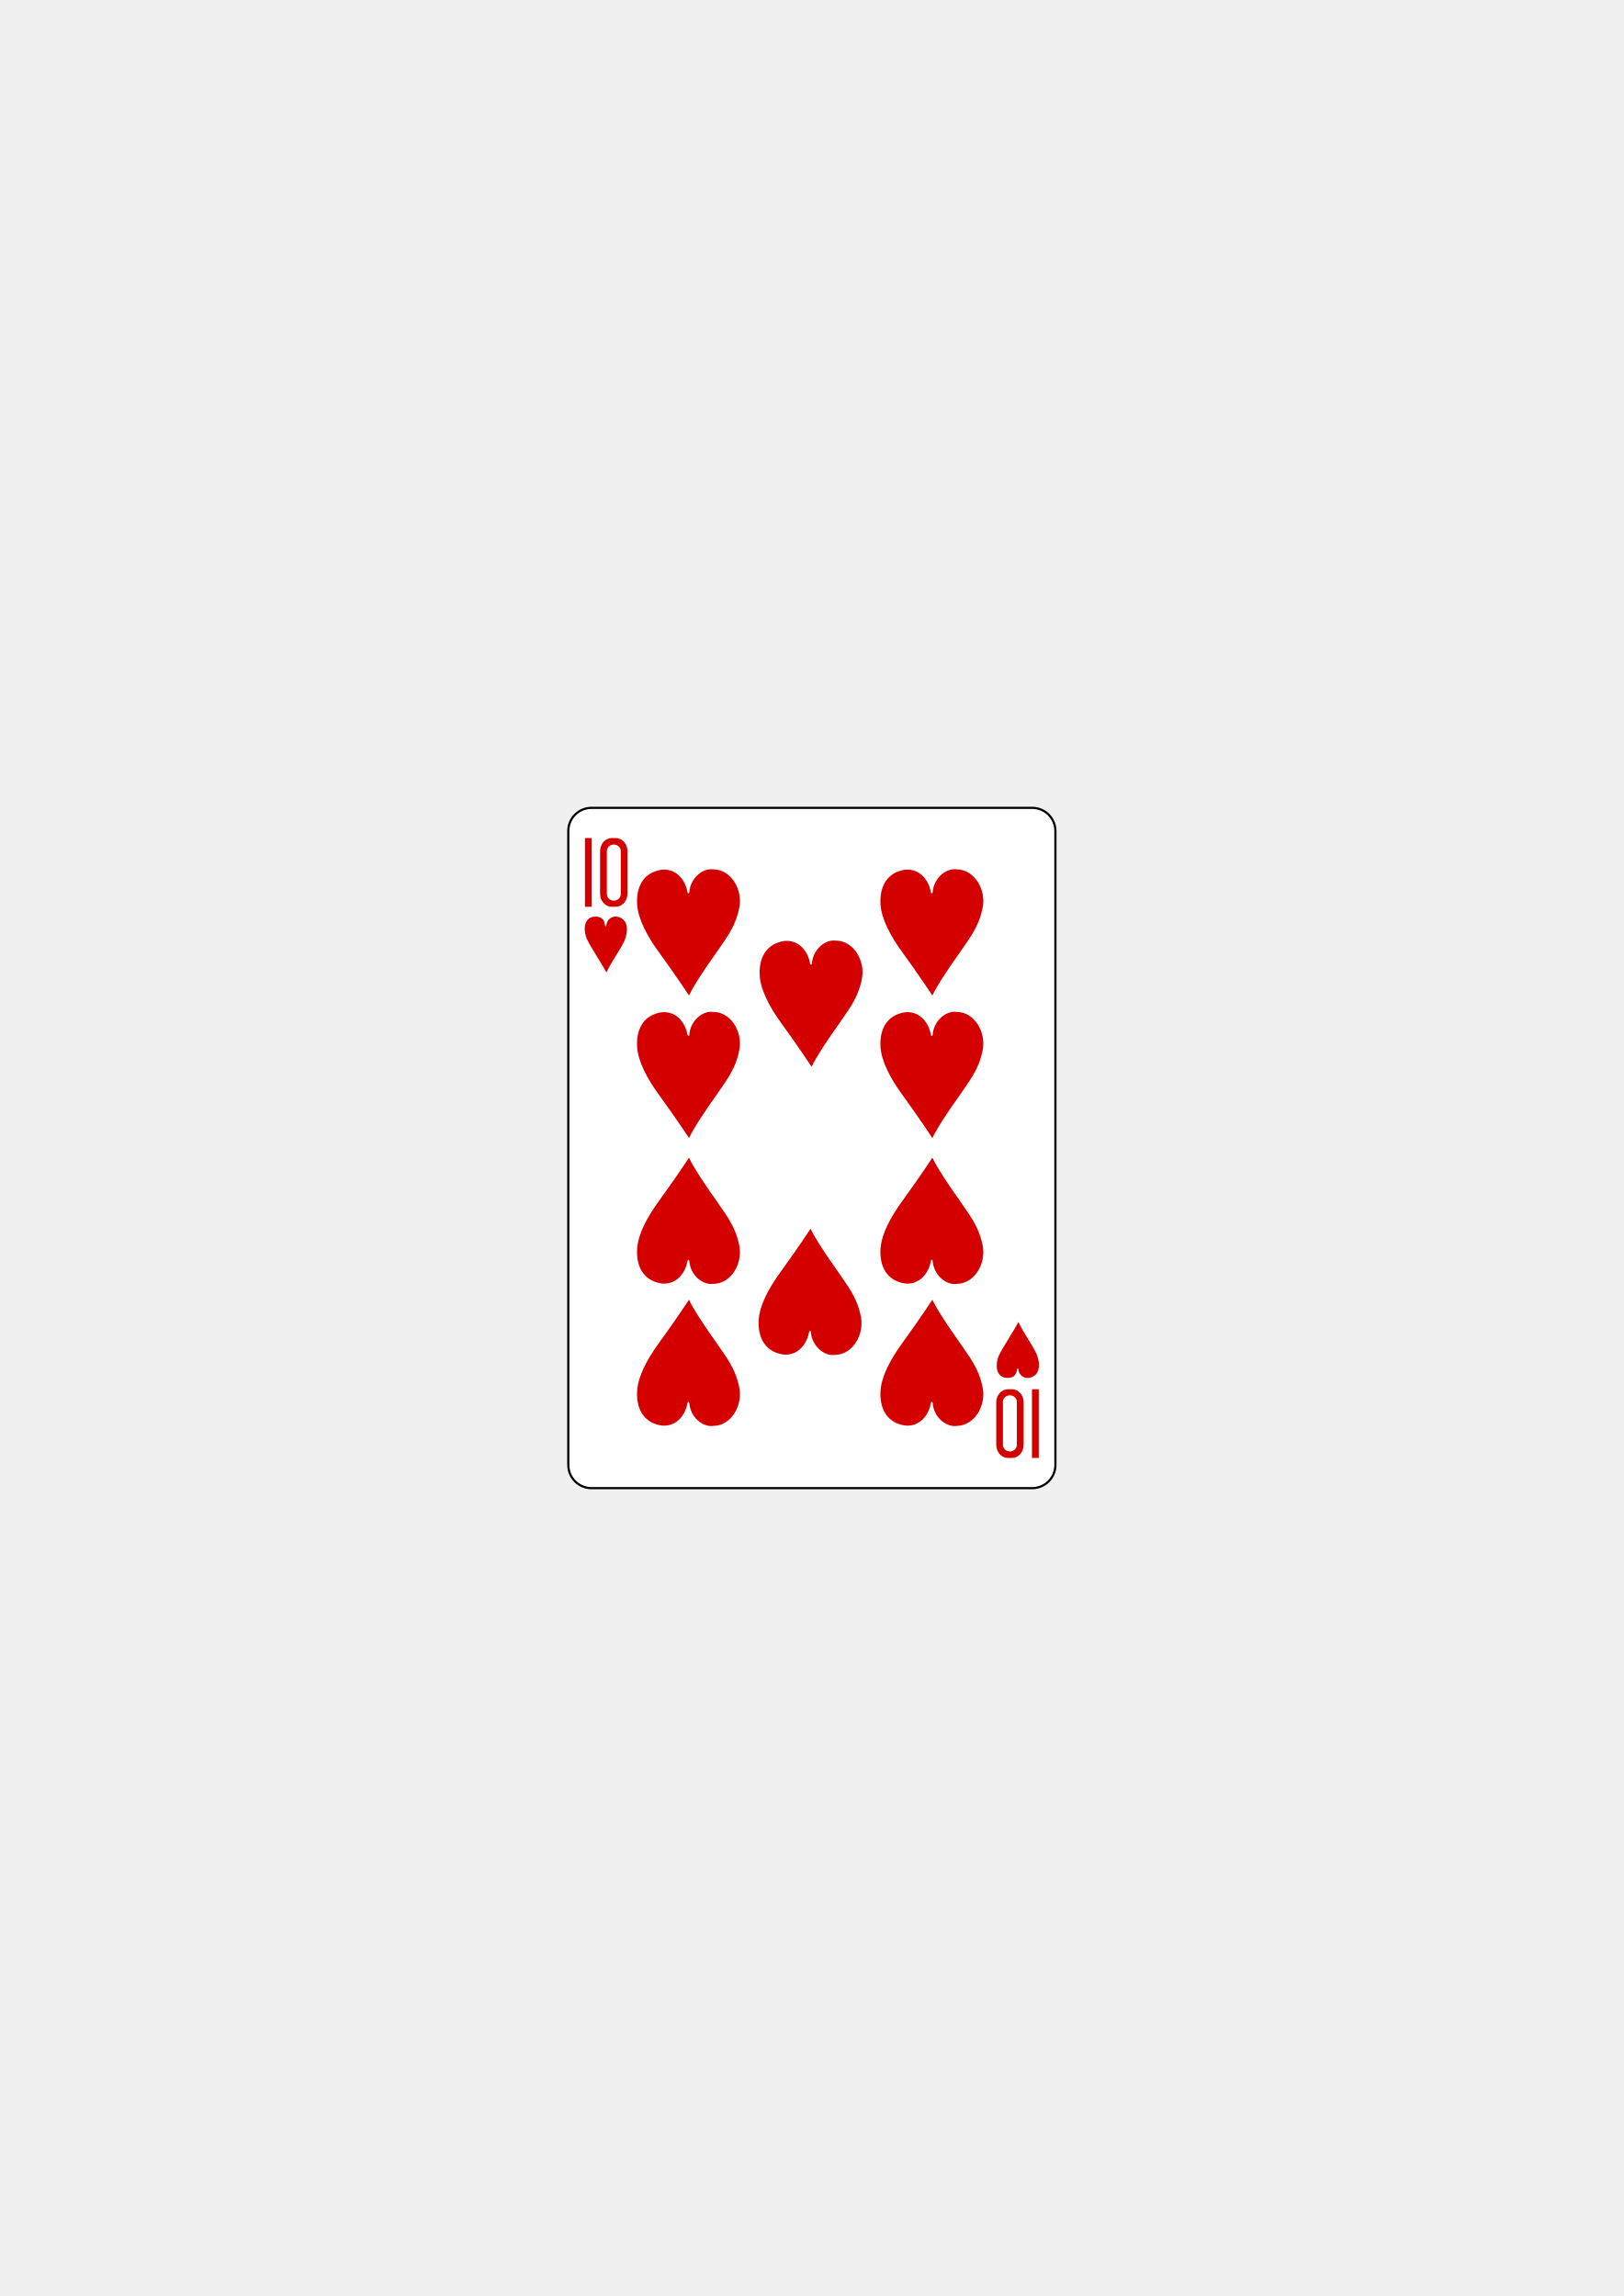
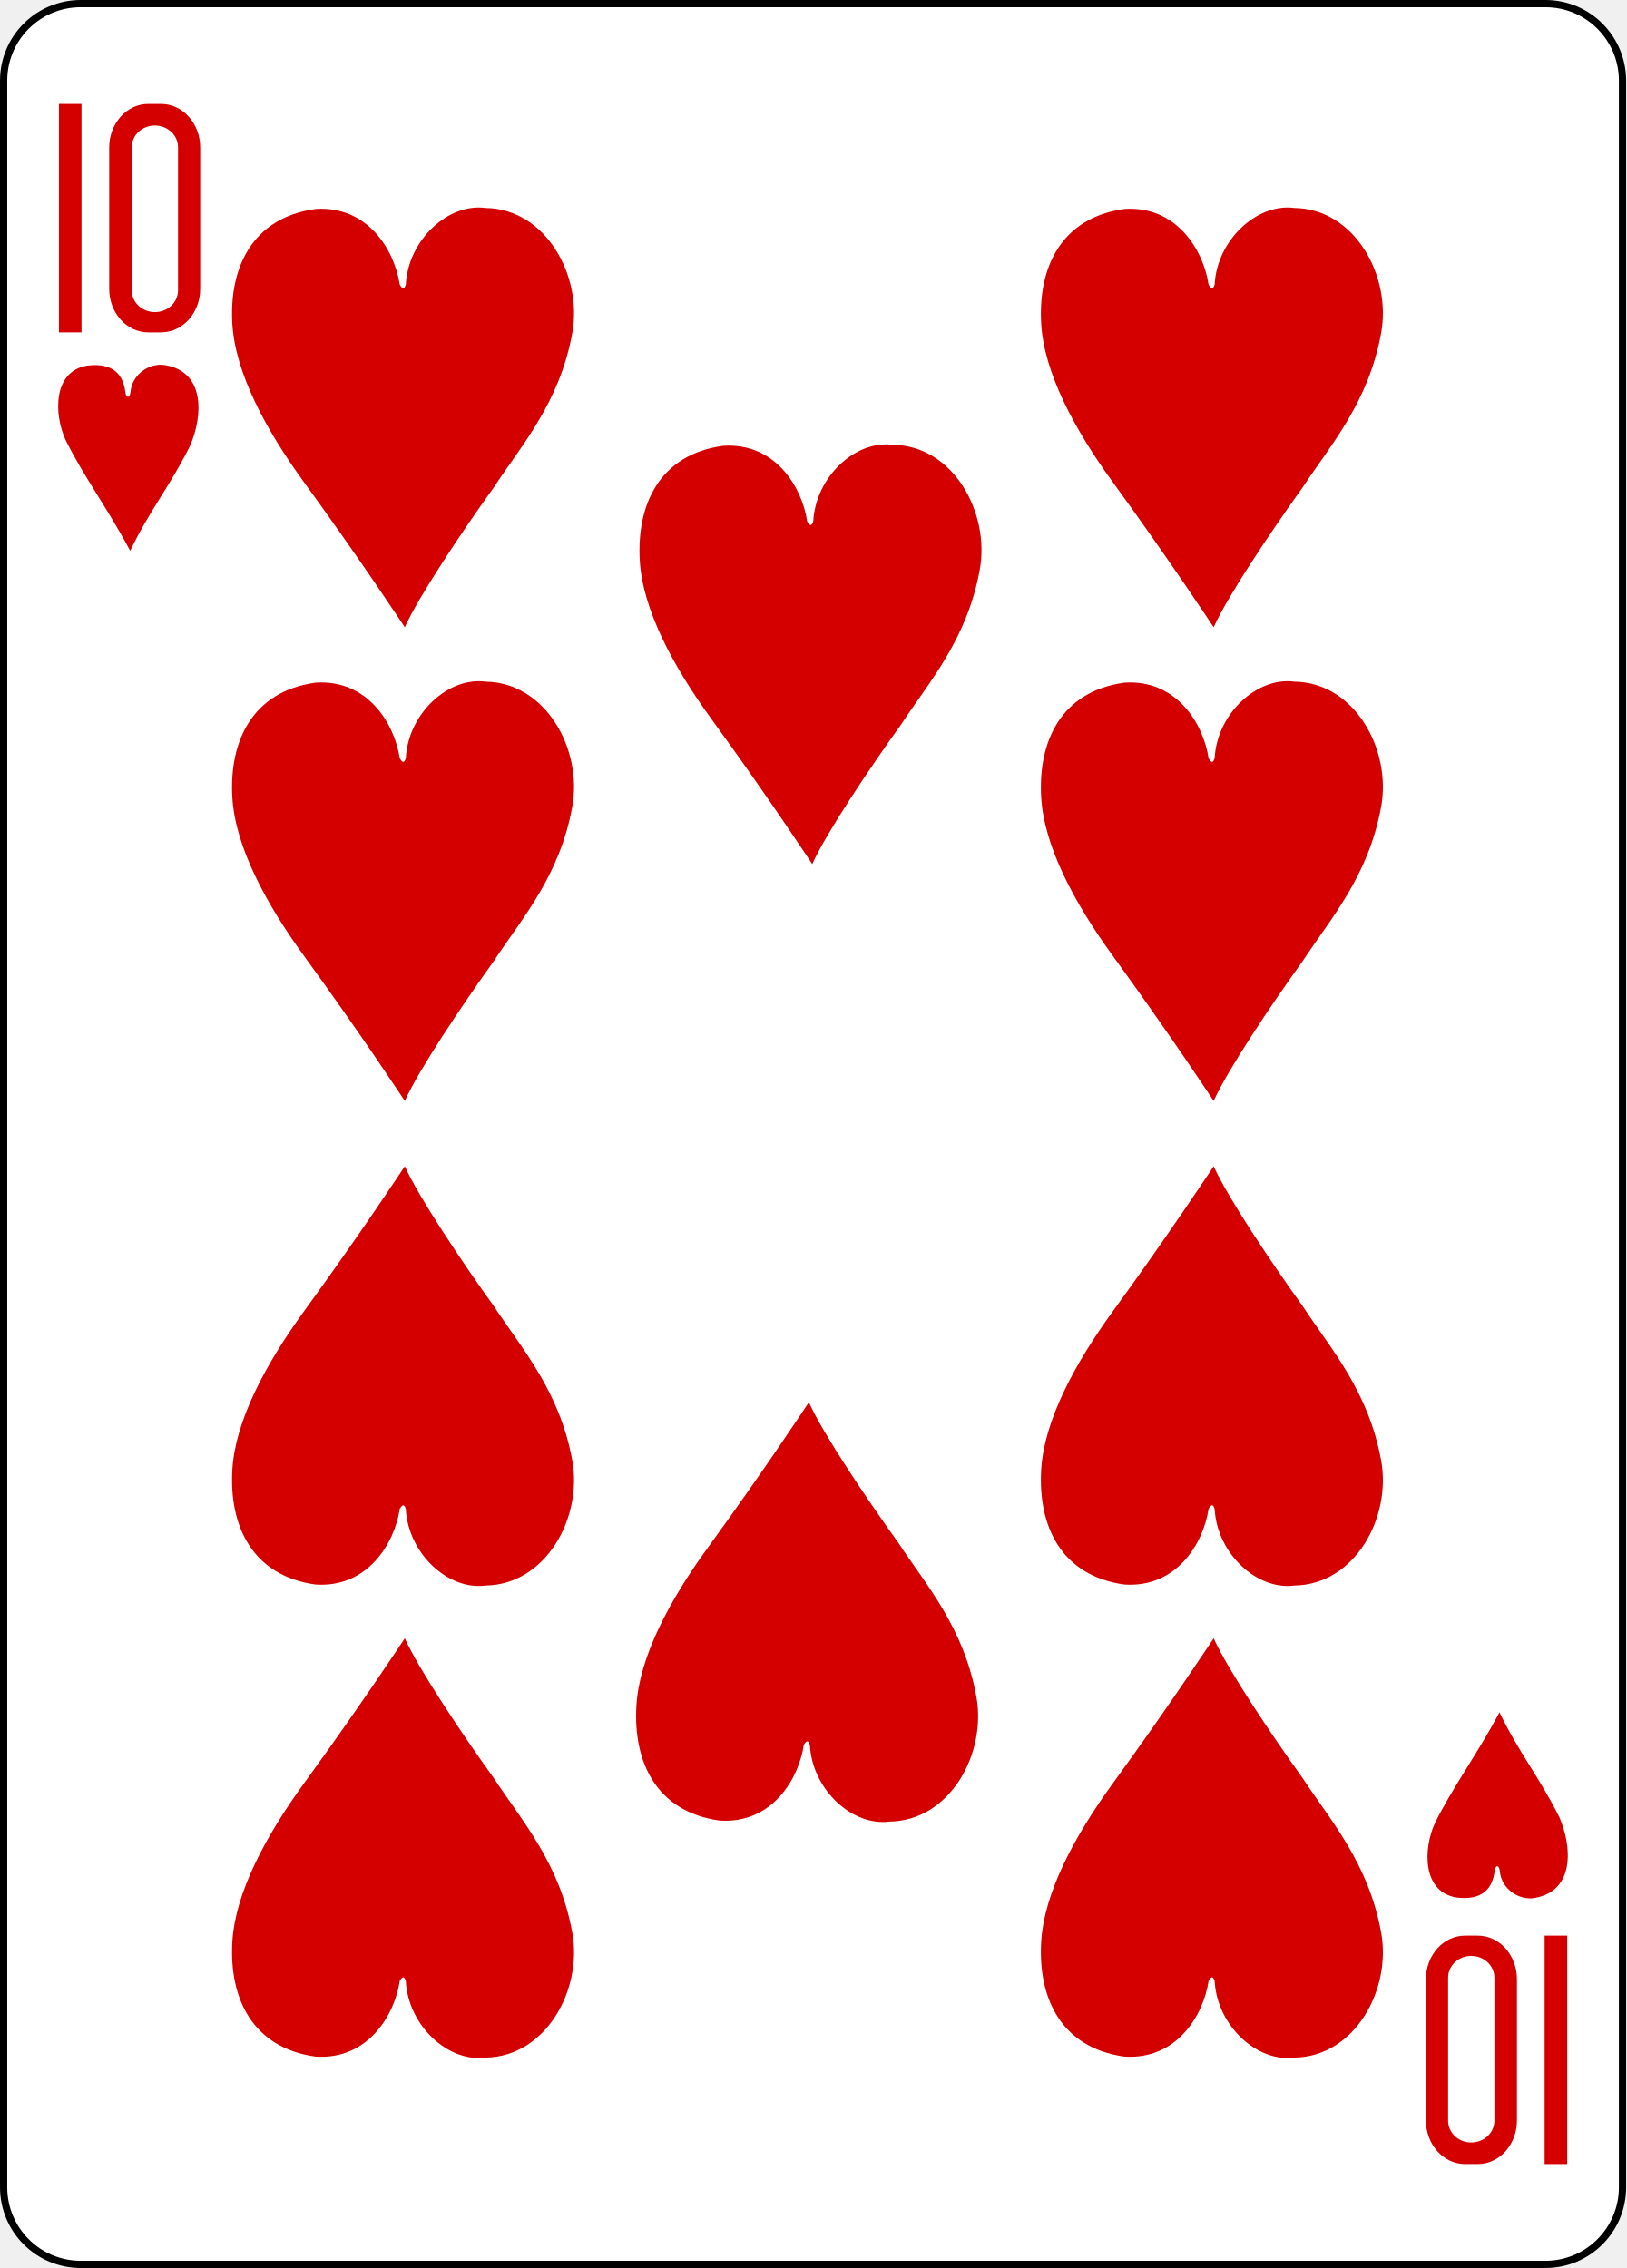
- <svg xmlns="http://www.w3.org/2000/svg" width="744.094" height="1052.362" id="svg4423" version="1.1">
+ <svg xmlns="http://www.w3.org/2000/svg" width="224.225" height="312.808" id="svg4423" version="1.1">
  <defs id="defs4425" />
-   <g id="layer1">
+   <g id="layer1" transform="translate(-259.9347,-369.7772)">
    <g transform="translate(-1760.077,-113.6612)" id="g8970" style="display:inline">
      <g id="g8891">
        <g transform="translate(-4683.875,2918.937)" id="g8795">
          <rect ry="10.63" rx="10.63" style="fill:#ffffff;fill-opacity:1;stroke:#000000;stroke-width:0.997;stroke-miterlimit:4;stroke-opacity:1;stroke-dasharray:none;display:inline" id="rect6365" width="223.228" height="311.811" x="6704.386" y="-2435" />
          <g id="g8612" transform="matrix(0.3010621,0,0,0.3010621,5267.56,-1982.703)">
            <path id="path7216" d="m 4797.862,-1351.724 0,-104.652 10.333,0 0,104.652 z" style="fill:#d40000;fill-opacity:1;display:inline" />
            <path id="rect7235" d="m 4838.815,-1456.376 c -9.945,0 -17.941,8.924 -17.941,20.004 l 0,64.644 c 0,11.08 7.995,20.004 17.941,20.004 l 5.796,0 c 9.945,0 17.956,-8.924 17.956,-20.004 l 0,-64.644 c 0,-11.08 -8.011,-20.004 -17.956,-20.004 l -5.796,0 z m 2.993,9.892 c 5.874,0 10.601,4.441 10.601,9.971 l 0,65.51 c 0,5.53 -4.726,9.986 -10.601,9.986 -5.874,0 -10.601,-4.457 -10.601,-9.986 l 0,-65.51 c 0,-5.53 4.726,-9.971 10.601,-9.971 z" style="fill:#d40000;fill-opacity:1;stroke:none;display:inline" />
            <g style="fill:#f60302;fill-opacity:1;display:inline" id="g7984" transform="matrix(-0.5040424,0,0,-0.5040424,7403.638,312.0782)">
              <path id="path7986" d="m 3799.25,1843.75 0,-207.625 20.5,0 0,207.625 z" style="fill:#d40000;fill-opacity:1;display:inline" />
              <path id="path7988" d="m 3880.5,1636.125 c -19.731,0 -35.594,17.704 -35.594,39.688 l 0,128.25 c 0,21.983 15.863,39.688 35.594,39.688 l 11.5,0 c 19.731,0 35.625,-17.704 35.625,-39.688 l 0,-128.25 c 0,-21.983 -15.894,-39.688 -35.625,-39.688 l -11.5,0 z m 5.938,19.625 c 11.654,0 21.031,8.81 21.031,19.781 l 0,129.969 c 0,10.971 -9.377,19.812 -21.031,19.812 -11.654,0 -21.031,-8.842 -21.031,-19.812 l 0,-129.969 c 0,-10.971 9.377,-19.781 21.031,-19.781 z" style="fill:#d40000;fill-opacity:1;stroke:none" />
            </g>
          </g>
        </g>
      </g>
      <path style="fill:#d40000;fill-opacity:1;display:inline" d="m 2029.035,544.076 c -1.583,-3.472 -1.757,-9.405 2.971,-10.208 3.562,-0.458 5.012,1.198 5.3,3.742 0.142,0.743 0.562,0.788 0.695,-0.058 0.204,-2.609 2.787,-4.133 4.806,-3.75 5.527,0.945 5.204,7.028 3.398,11.156 -2.731,5.479 -5.601,8.938 -8.245,14.452 -3.038,-5.741 -6.507,-10.405 -8.926,-15.333 z" id="path8644" />
      <path id="path8568" d="m 2063.537,512.26 c 7.144,-0.474 10.868,5.627 11.595,10.436 0.433,0.764 0.671,0.549 0.837,-0.042 0.349,-6.174 5.875,-11.22 10.993,-10.53 8.328,0.108 13.389,9.375 11.966,17.219 -1.738,9.582 -6.9,15.351 -10.808,21.293 -4.421,6.152 -10.373,15.04 -12.29,19.317 0,0 -6.048,-9.205 -13.917,-20.03 -5.262,-7.239 -9.473,-15.082 -9.865,-21.835 -0.448,-7.715 2.719,-14.632 11.489,-15.828 z" style="fill:#d40000;fill-opacity:1;display:inline" />
      <path id="path8570" d="m 2119.72,544.925 c 7.144,-0.474 10.868,5.627 11.595,10.436 0.433,0.764 0.671,0.549 0.837,-0.042 0.349,-6.174 5.875,-11.22 10.993,-10.53 8.328,0.108 13.389,9.375 11.966,17.219 -1.738,9.582 -6.9,15.351 -10.808,21.293 -4.421,6.152 -10.373,15.04 -12.29,19.317 0,0 -6.048,-9.205 -13.917,-20.03 -5.262,-7.239 -9.473,-15.082 -9.865,-21.835 -0.448,-7.715 2.719,-14.632 11.489,-15.828 z" style="fill:#d40000;fill-opacity:1;display:inline" />
      <path id="path8572" d="m 2175.07,512.26 c 7.144,-0.474 10.868,5.627 11.595,10.436 0.433,0.764 0.671,0.549 0.837,-0.042 0.349,-6.174 5.875,-11.22 10.993,-10.53 8.328,0.108 13.389,9.375 11.966,17.219 -1.738,9.582 -6.9,15.351 -10.808,21.293 -4.421,6.152 -10.373,15.04 -12.29,19.317 0,0 -6.048,-9.205 -13.917,-20.03 -5.262,-7.239 -9.473,-15.082 -9.865,-21.835 -0.448,-7.715 2.719,-14.632 11.489,-15.828 z" style="fill:#d40000;fill-opacity:1;display:inline" />
      <path id="path8574" d="m 2175.07,577.591 c 7.144,-0.474 10.868,5.627 11.595,10.436 0.433,0.764 0.671,0.549 0.837,-0.042 0.349,-6.174 5.875,-11.22 10.993,-10.53 8.328,0.108 13.389,9.375 11.966,17.219 -1.738,9.582 -6.9,15.351 -10.808,21.293 -4.421,6.152 -10.373,15.04 -12.29,19.317 0,0 -6.048,-9.205 -13.917,-20.03 -5.262,-7.239 -9.473,-15.082 -9.865,-21.835 -0.448,-7.715 2.719,-14.632 11.489,-15.828 z" style="fill:#d40000;fill-opacity:1;display:inline" />
      <path id="path8576" d="m 2063.537,577.591 c 7.144,-0.474 10.868,5.627 11.595,10.436 0.433,0.764 0.671,0.549 0.837,-0.042 0.349,-6.174 5.875,-11.22 10.993,-10.53 8.328,0.108 13.389,9.375 11.966,17.219 -1.738,9.582 -6.9,15.351 -10.808,21.293 -4.421,6.152 -10.373,15.04 -12.29,19.317 0,0 -6.048,-9.205 -13.917,-20.03 -5.262,-7.239 -9.473,-15.082 -9.865,-21.835 -0.448,-7.715 2.719,-14.632 11.489,-15.828 z" style="fill:#d40000;fill-opacity:1;display:inline" />
      <path id="path8596" d="m 2175.07,701.981 c 7.144,0.474 10.868,-5.627 11.595,-10.436 0.433,-0.764 0.671,-0.549 0.837,0.042 0.349,6.174 5.875,11.22 10.993,10.53 8.328,-0.108 13.389,-9.375 11.966,-17.219 -1.738,-9.582 -6.9,-15.351 -10.808,-21.293 -4.421,-6.152 -10.373,-15.04 -12.29,-19.317 0,0 -6.048,9.205 -13.917,20.03 -5.262,7.239 -9.473,15.082 -9.865,21.835 -0.448,7.715 2.719,14.632 11.489,15.828 z" style="fill:#d40000;fill-opacity:1;display:inline" />
      <path id="path8598" d="m 2175.07,767.086 c 7.144,0.474 10.868,-5.627 11.595,-10.436 0.433,-0.764 0.671,-0.549 0.837,0.042 0.349,6.174 5.875,11.22 10.993,10.53 8.328,-0.108 13.389,-9.375 11.966,-17.219 -1.738,-9.582 -6.9,-15.351 -10.808,-21.293 -4.421,-6.152 -10.373,-15.04 -12.29,-19.317 0,0 -6.048,9.205 -13.917,20.03 -5.262,7.239 -9.473,15.082 -9.865,21.835 -0.448,7.715 2.719,14.632 11.489,15.828 z" style="fill:#d40000;fill-opacity:1;display:inline" />
      <path id="path8600" d="m 2119.253,734.534 c 7.144,0.474 10.868,-5.627 11.595,-10.436 0.433,-0.764 0.671,-0.549 0.837,0.042 0.349,6.174 5.875,11.22 10.993,10.53 8.328,-0.108 13.389,-9.375 11.966,-17.219 -1.738,-9.582 -6.9,-15.351 -10.808,-21.293 -4.421,-6.152 -10.373,-15.04 -12.29,-19.317 0,0 -6.048,9.205 -13.917,20.03 -5.262,7.239 -9.473,15.082 -9.865,21.835 -0.448,7.715 2.719,14.632 11.489,15.828 z" style="fill:#d40000;fill-opacity:1;display:inline" />
      <path id="path8602" d="m 2063.537,701.981 c 7.144,0.474 10.868,-5.627 11.595,-10.436 0.433,-0.764 0.671,-0.549 0.837,0.042 0.349,6.174 5.875,11.22 10.993,10.53 8.328,-0.108 13.389,-9.375 11.966,-17.219 -1.738,-9.582 -6.9,-15.351 -10.808,-21.293 -4.421,-6.152 -10.373,-15.04 -12.29,-19.317 0,0 -6.048,9.205 -13.917,20.03 -5.262,7.239 -9.473,15.082 -9.865,21.835 -0.448,7.715 2.719,14.632 11.489,15.828 z" style="fill:#d40000;fill-opacity:1;display:inline" />
      <path id="path8604" d="m 2063.537,767.086 c 7.144,0.474 10.868,-5.627 11.595,-10.436 0.433,-0.764 0.671,-0.549 0.837,0.042 0.349,6.174 5.875,11.22 10.993,10.53 8.328,-0.108 13.389,-9.375 11.966,-17.219 -1.738,-9.582 -6.9,-15.351 -10.808,-21.293 -4.421,-6.152 -10.373,-15.04 -12.29,-19.317 0,0 -6.048,9.205 -13.917,20.03 -5.262,7.239 -9.473,15.082 -9.865,21.835 -0.448,7.715 2.719,14.632 11.489,15.828 z" style="fill:#d40000;fill-opacity:1;display:inline" />
      <path id="path8660" d="m 2217.85,734.934 c -1.583,3.472 -1.757,9.405 2.971,10.208 3.562,0.458 5.012,-1.198 5.3,-3.742 0.142,-0.743 0.562,-0.788 0.695,0.058 0.204,2.609 2.787,4.133 4.806,3.75 5.527,-0.945 5.204,-7.028 3.398,-11.156 -2.731,-5.479 -5.601,-8.938 -8.245,-14.452 -3.038,5.741 -6.507,10.405 -8.926,15.333 z" style="fill:#d40000;fill-opacity:1;display:inline" />
    </g>
  </g>
</svg>
